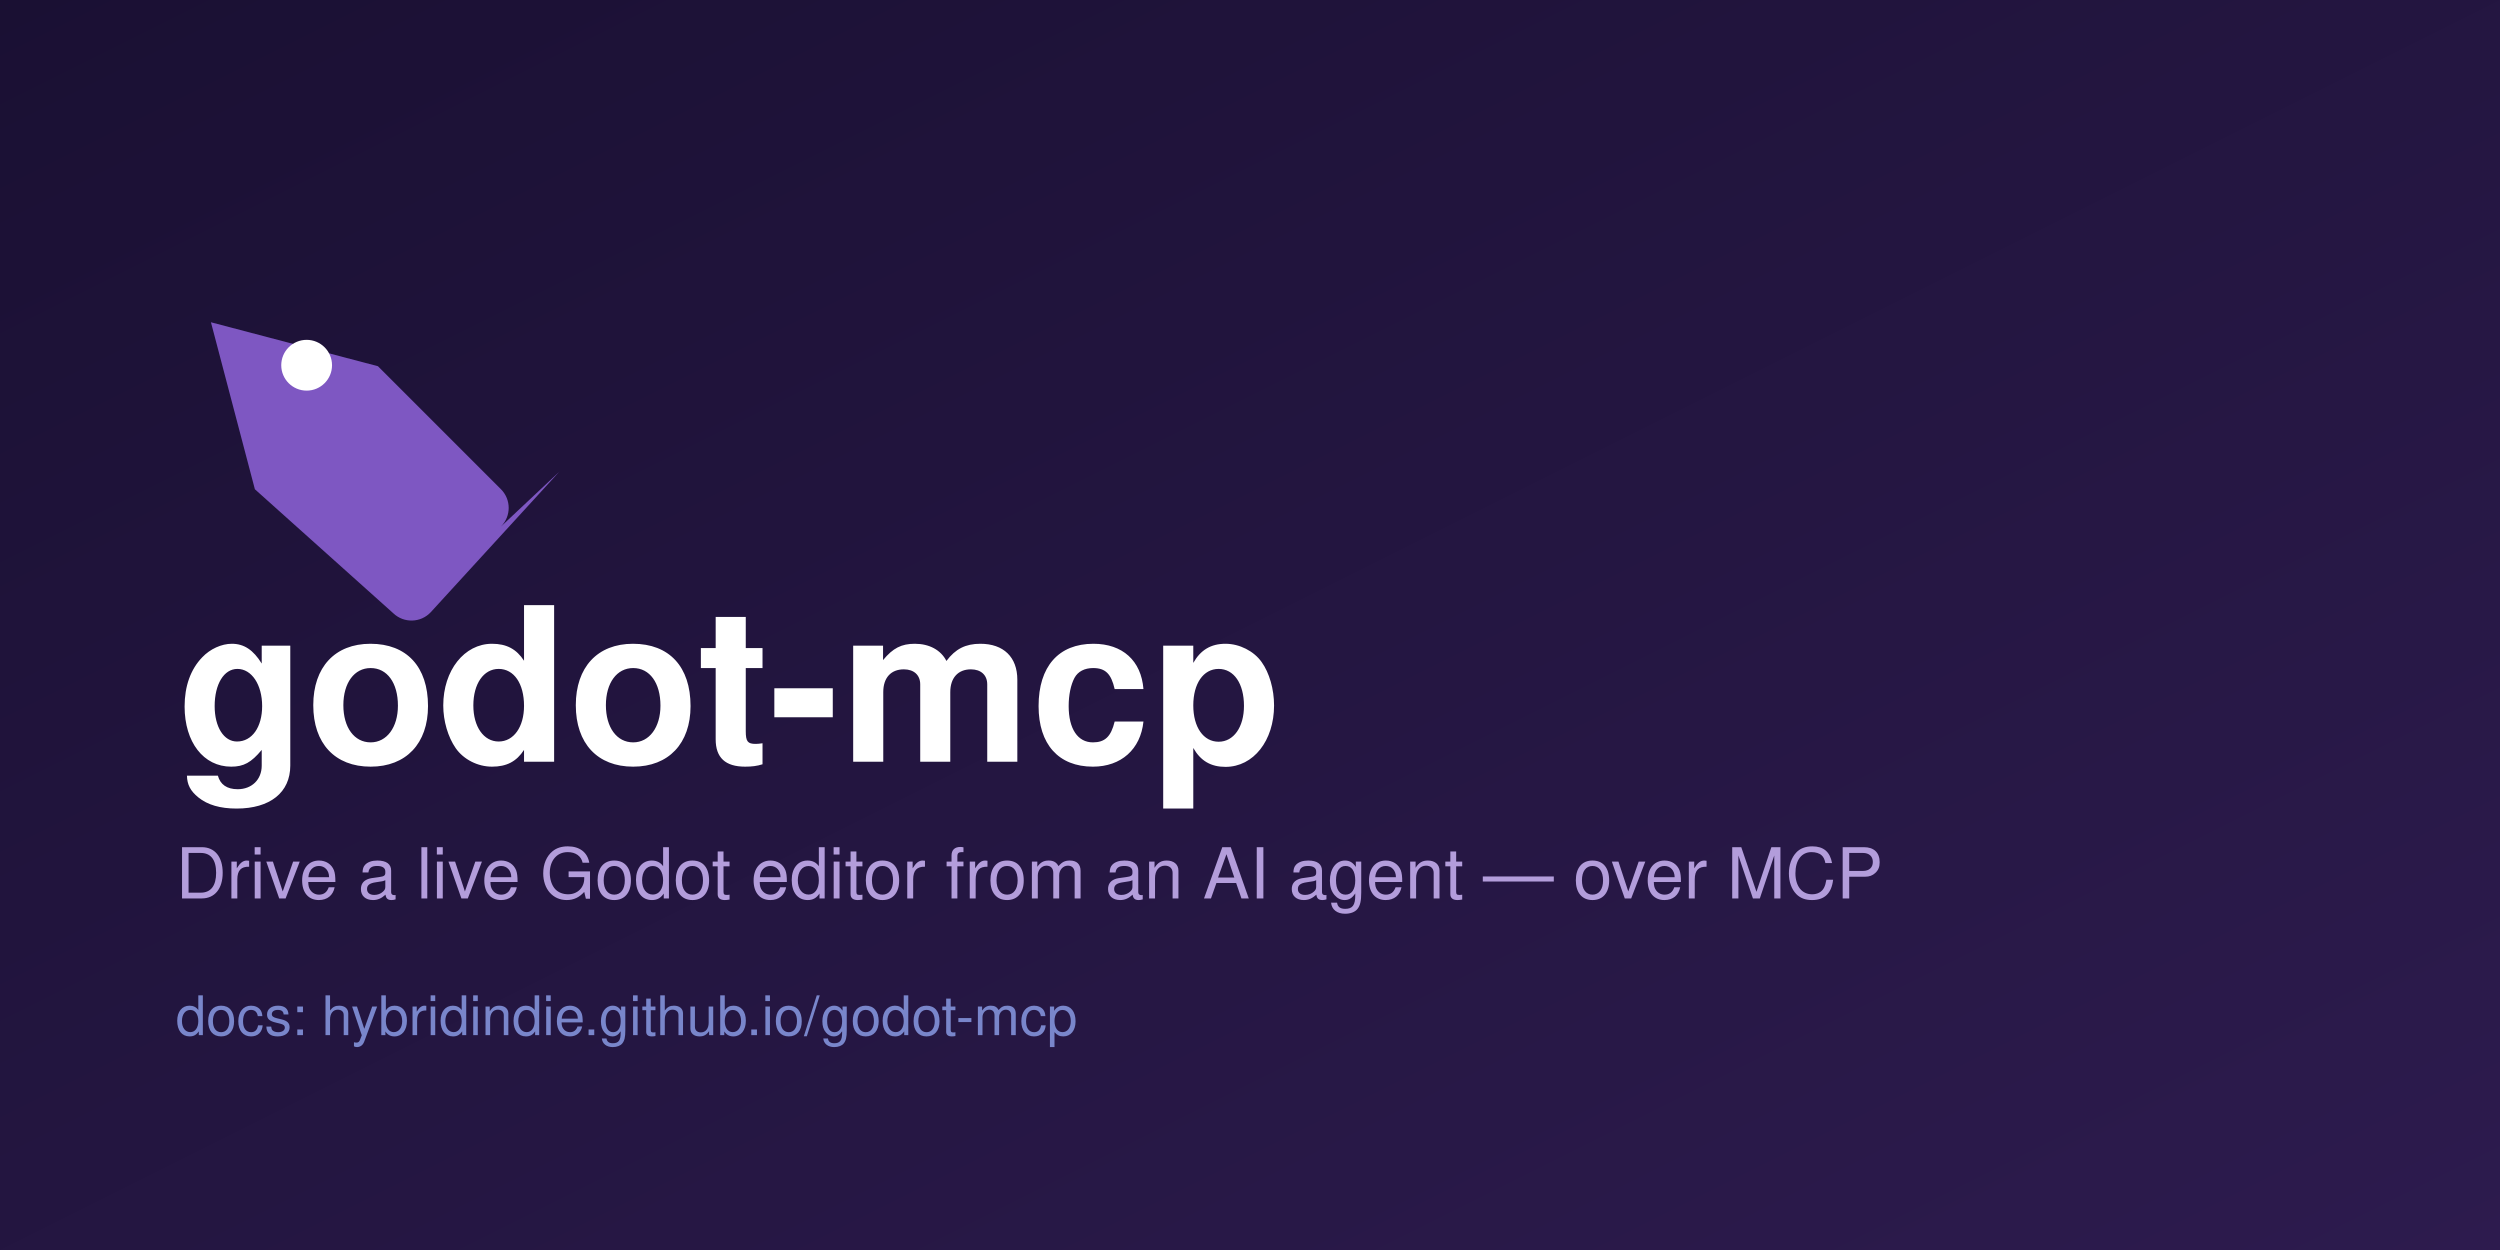
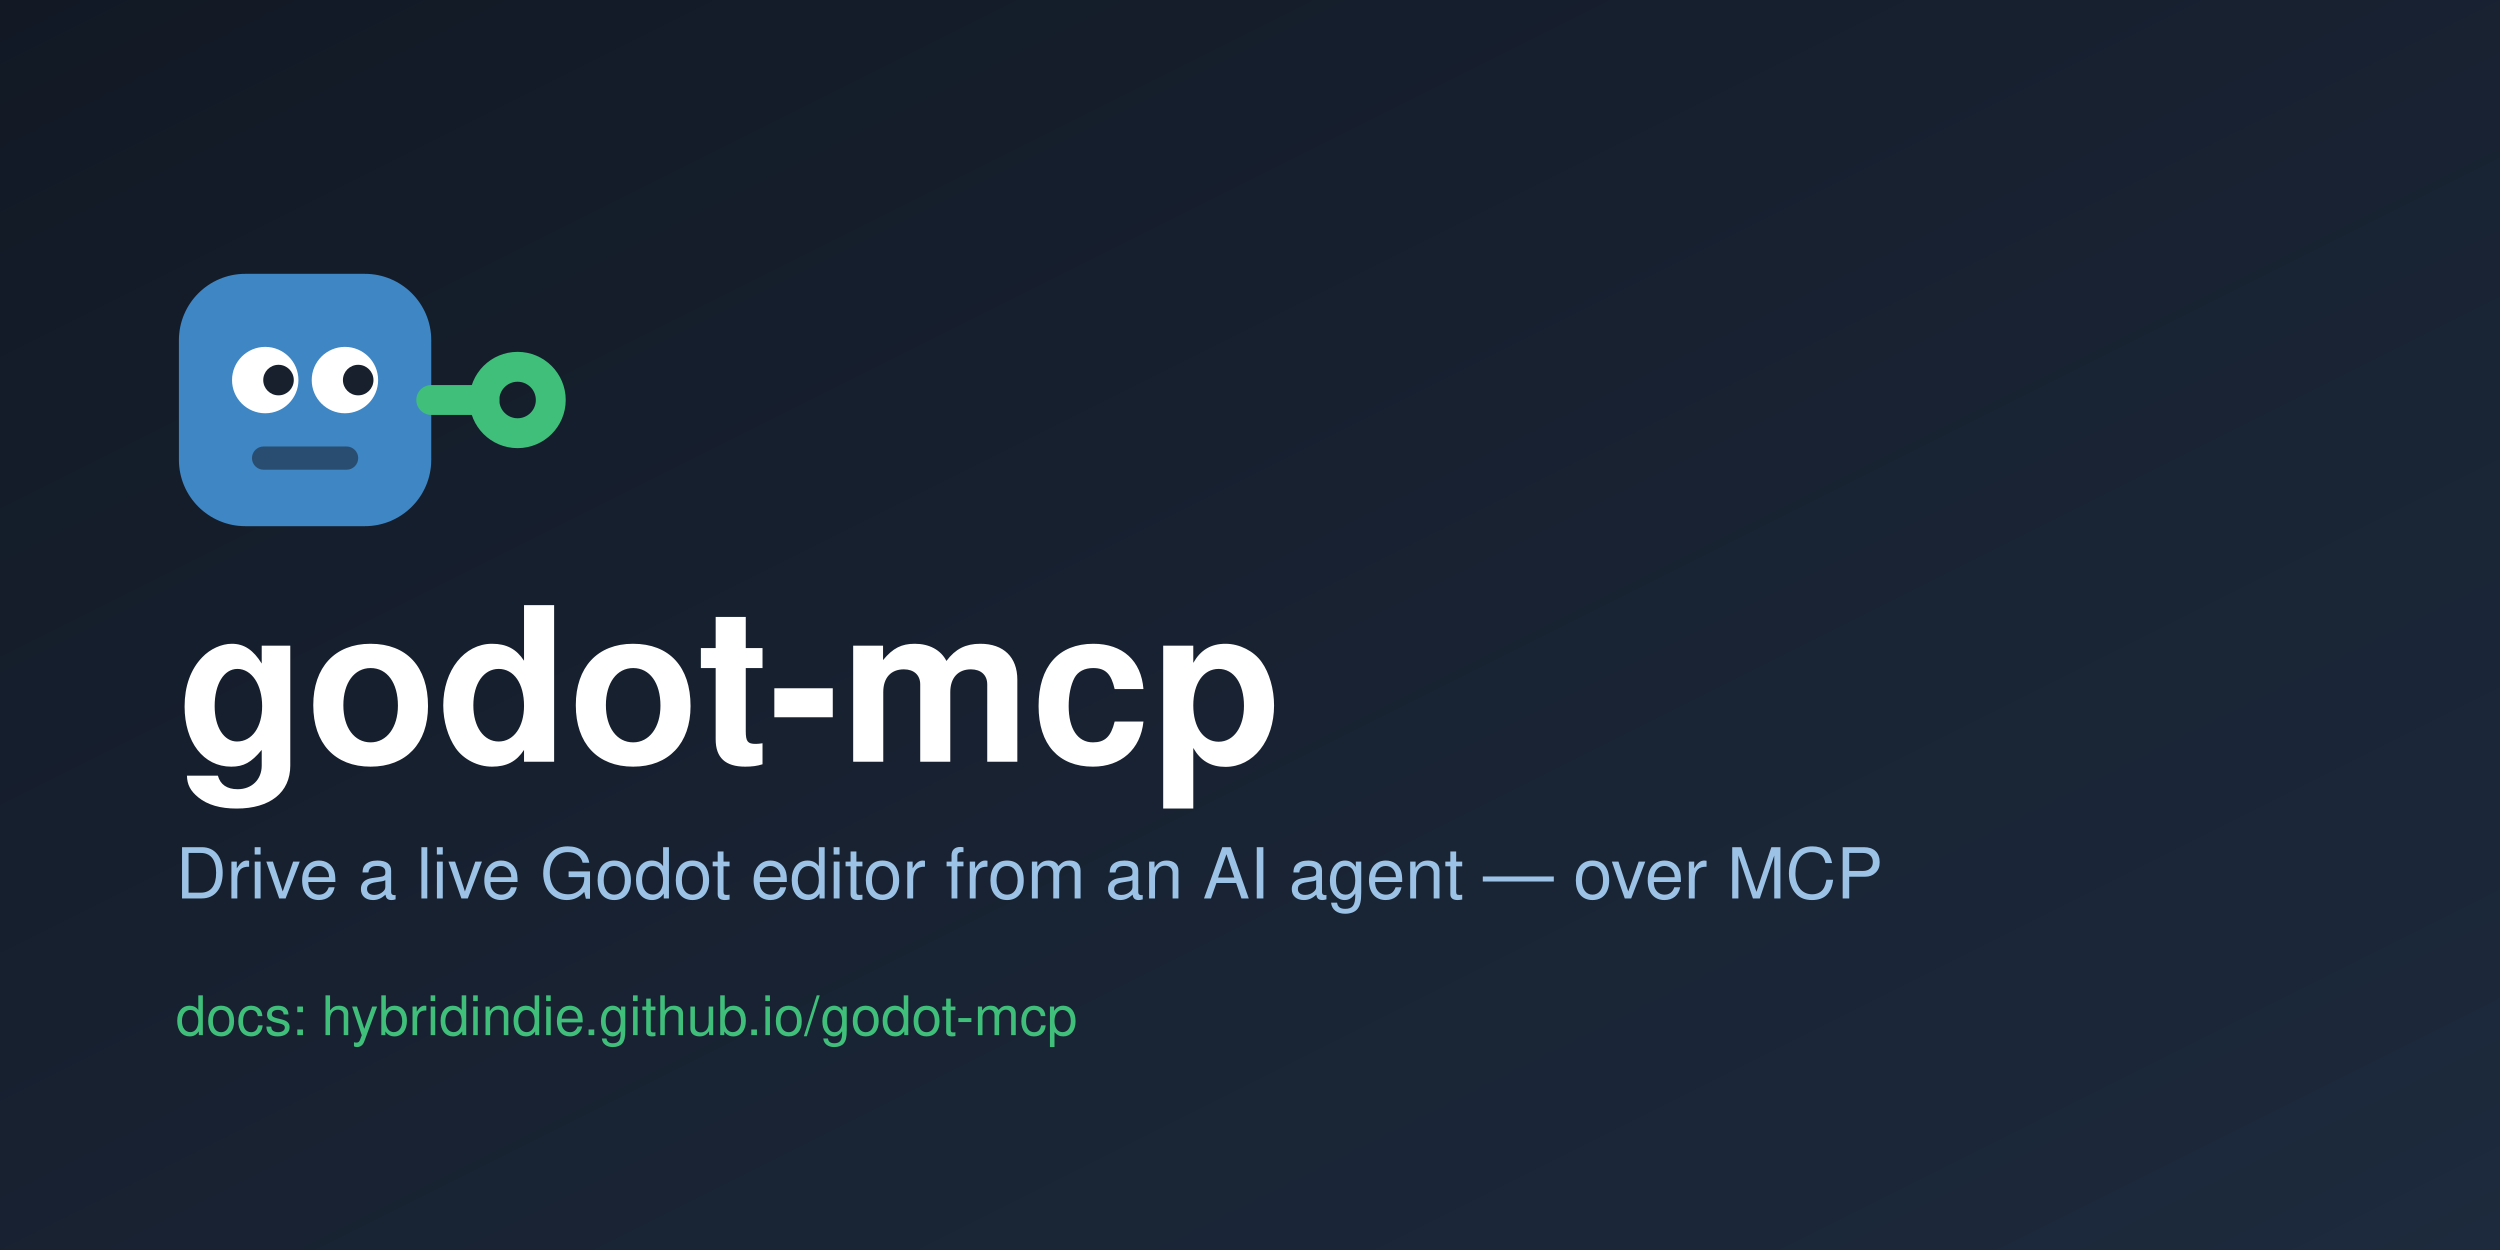
<svg xmlns="http://www.w3.org/2000/svg" width="1280" height="640" viewBox="0 0 1280 640">
  <defs>
    <linearGradient id="bg" x1="0" y1="0" x2="1" y2="1">
-       <stop offset="0" stop-color="#1a1033" />
-       <stop offset="1" stop-color="#2d1b4e" />
+       <stop offset="0" stop-color="#121925" />
+       <stop offset="1" stop-color="#1d2a3d" />
    </linearGradient>
  </defs>
  <rect width="1280" height="640" fill="url(#bg)" />
-   <g transform="translate(90, 120)">
-     <path fill="#7e57c2" d="M21.82 13.5 14.5 21.5a1.5 1.5 0 0 1-2.12.06L4.5 14.5 2 5l9.5 2.5 7 7a1.5 1.5 0 0 1 0 2.12Z" transform="scale(9)" />
-     <circle cx="67" cy="67" r="13" fill="#fff" />
+   <g transform="translate(78, 96) scale(3.4)">
+     <rect x="4" y="13" width="38" height="38" rx="10" fill="#3f86c4" />
+     <circle cx="17" cy="29" r="5" fill="#fff" />
+     <circle cx="29" cy="29" r="5" fill="#fff" />
+     <circle cx="19" cy="29" r="2.3" fill="#18202e" />
+     <circle cx="31" cy="29" r="2.3" fill="#18202e" />
+     <rect x="15" y="39" width="16" height="3.5" rx="1.75" fill="#18202e" fill-opacity=".55" />
+     <path d="M42 32H50" stroke="#3fbf7a" stroke-width="4.5" stroke-linecap="round" />
+     <circle cx="55" cy="32" r="5" fill="none" stroke="#3fbf7a" stroke-width="4.5" />
  </g>
  <text x="90" y="390" font-family="Segoe UI, Helvetica, Arial, sans-serif" font-size="110" font-weight="700" fill="#ffffff">godot-mcp</text>
-   <text x="90" y="460" font-family="Segoe UI, Helvetica, Arial, sans-serif" font-size="36" fill="#b39ddb">Drive a live Godot editor from an AI agent — over MCP</text>
-   <text x="90" y="530" font-family="Segoe UI, Helvetica, Arial, sans-serif" font-size="28" fill="#7986cb">docs: hybridindie.github.io/godot-mcp</text>
+   <text x="90" y="460" font-family="Segoe UI, Helvetica, Arial, sans-serif" font-size="36" fill="#9cc3e6">Drive a live Godot editor from an AI agent — over MCP</text>
+   <text x="90" y="530" font-family="Segoe UI, Helvetica, Arial, sans-serif" font-size="28" fill="#3fbf7a">docs: hybridindie.github.io/godot-mcp</text>
</svg>
